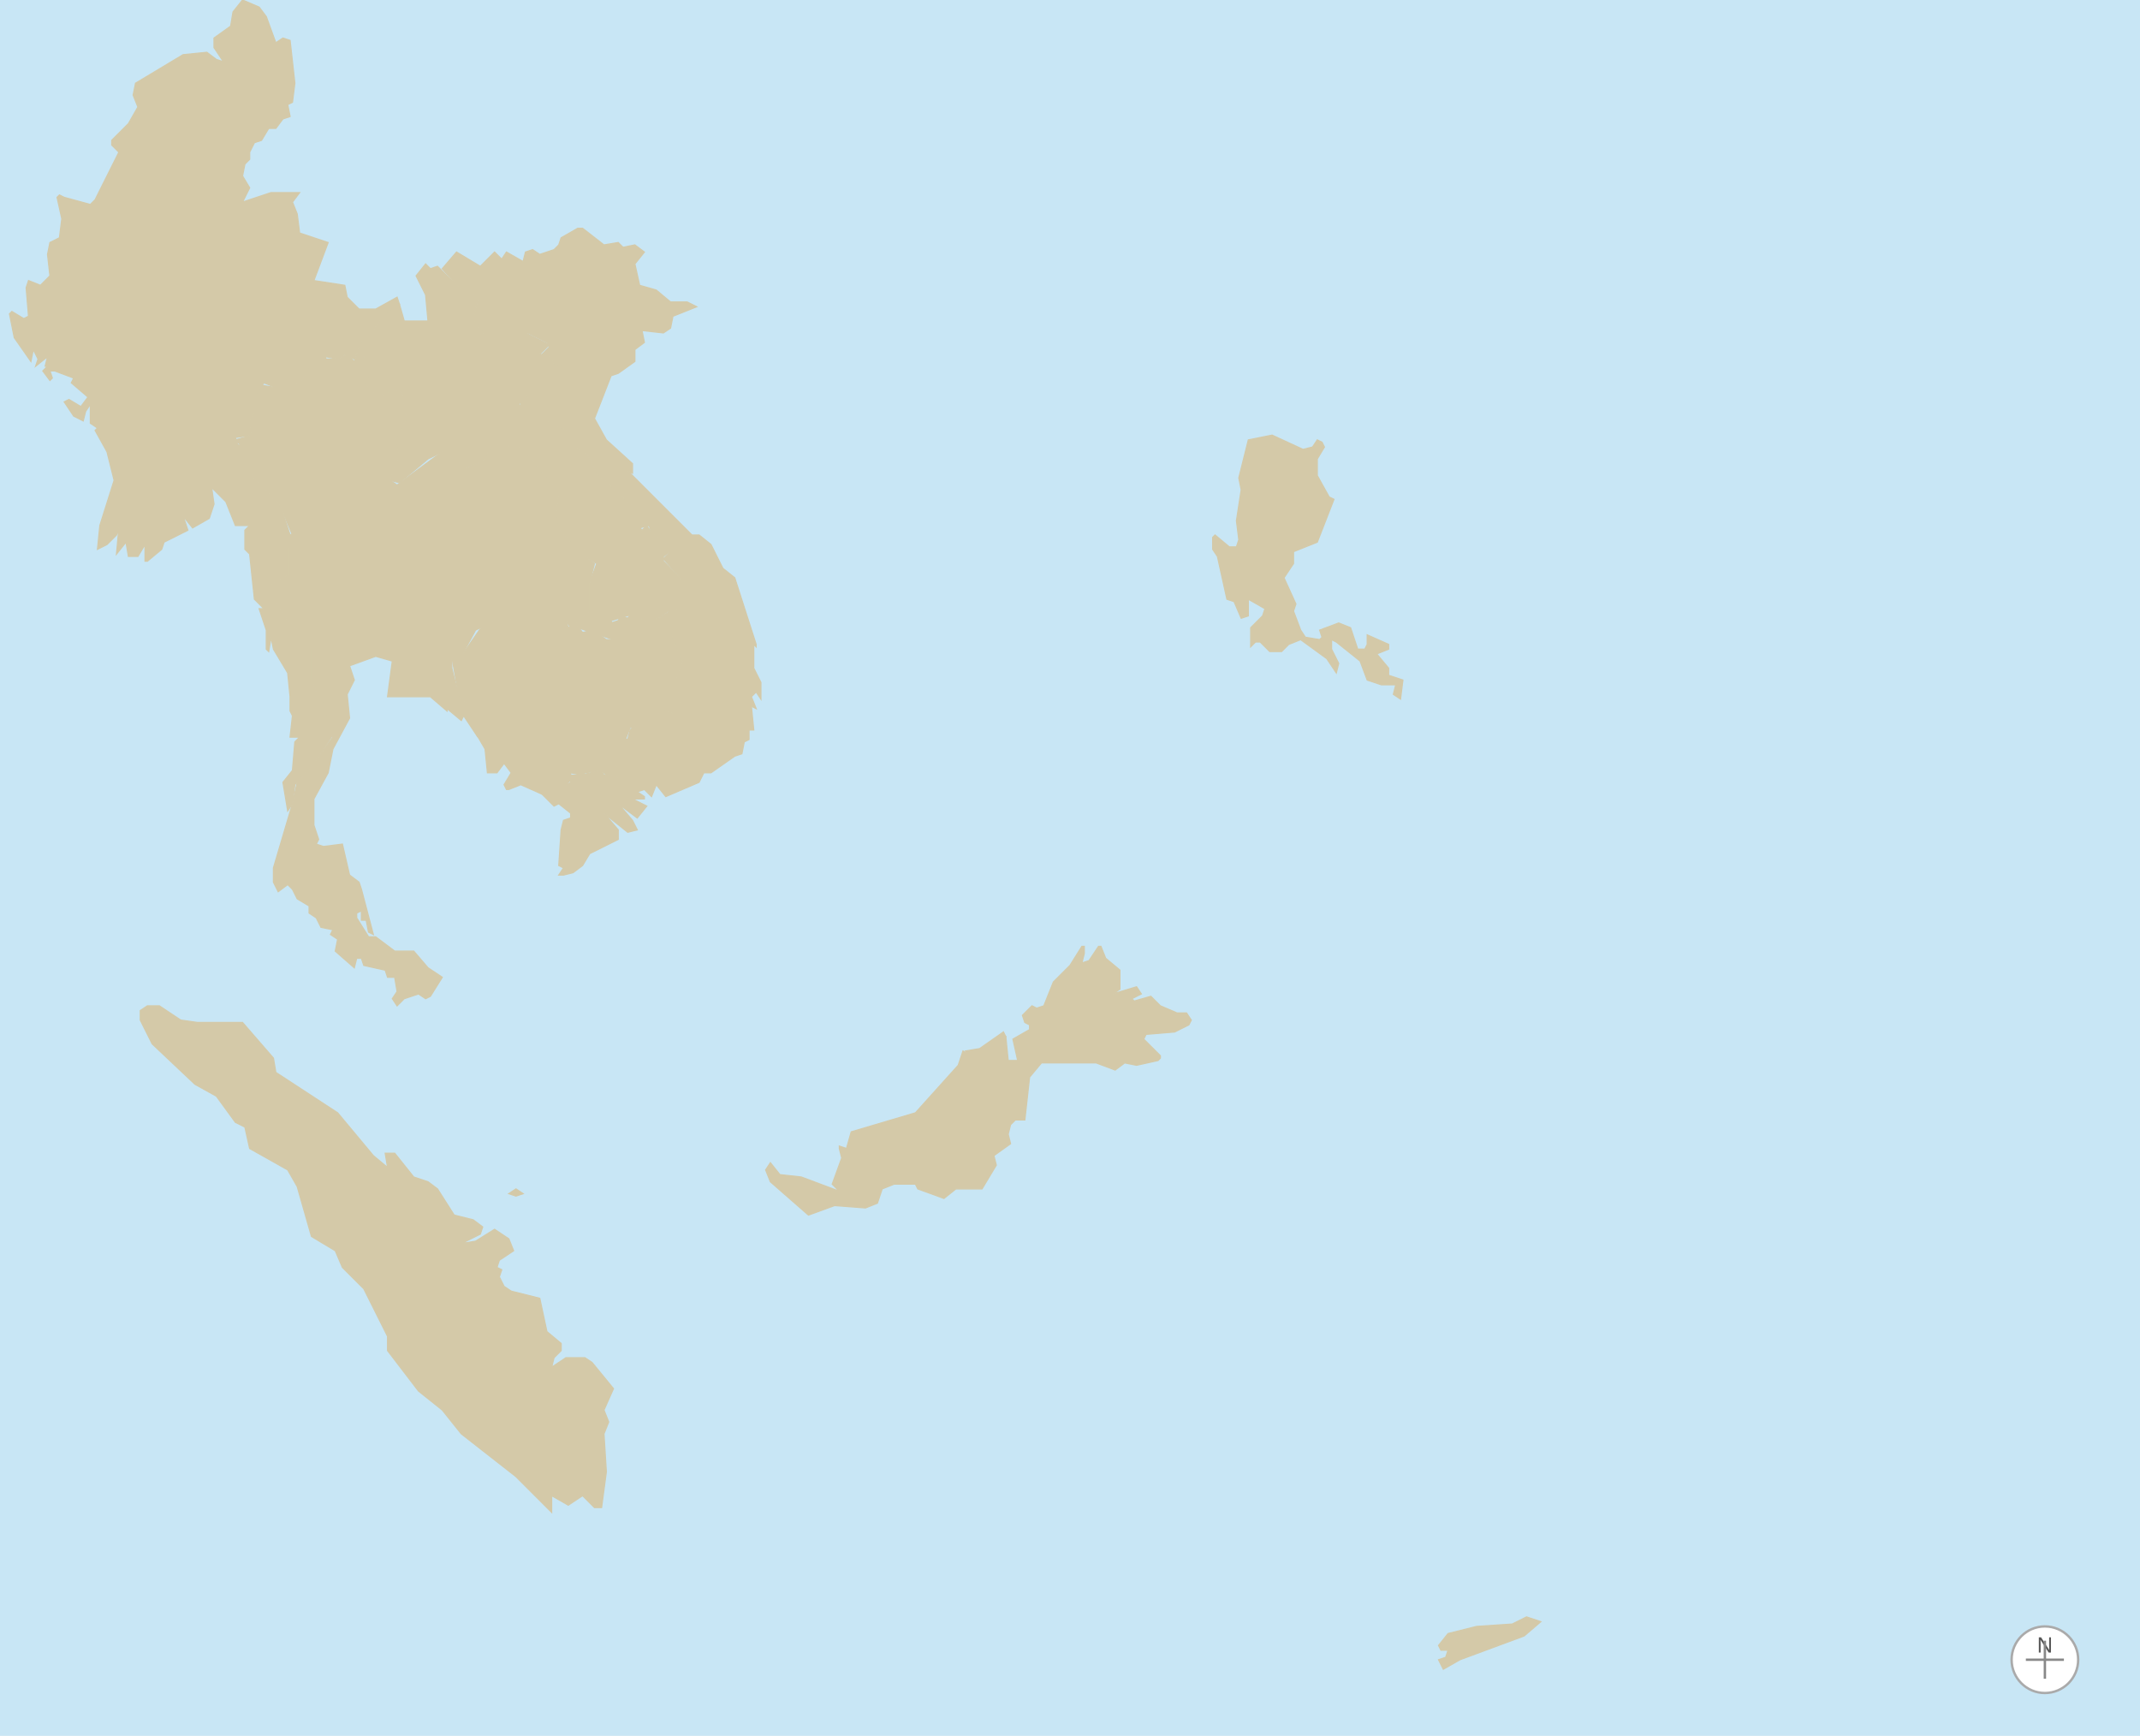
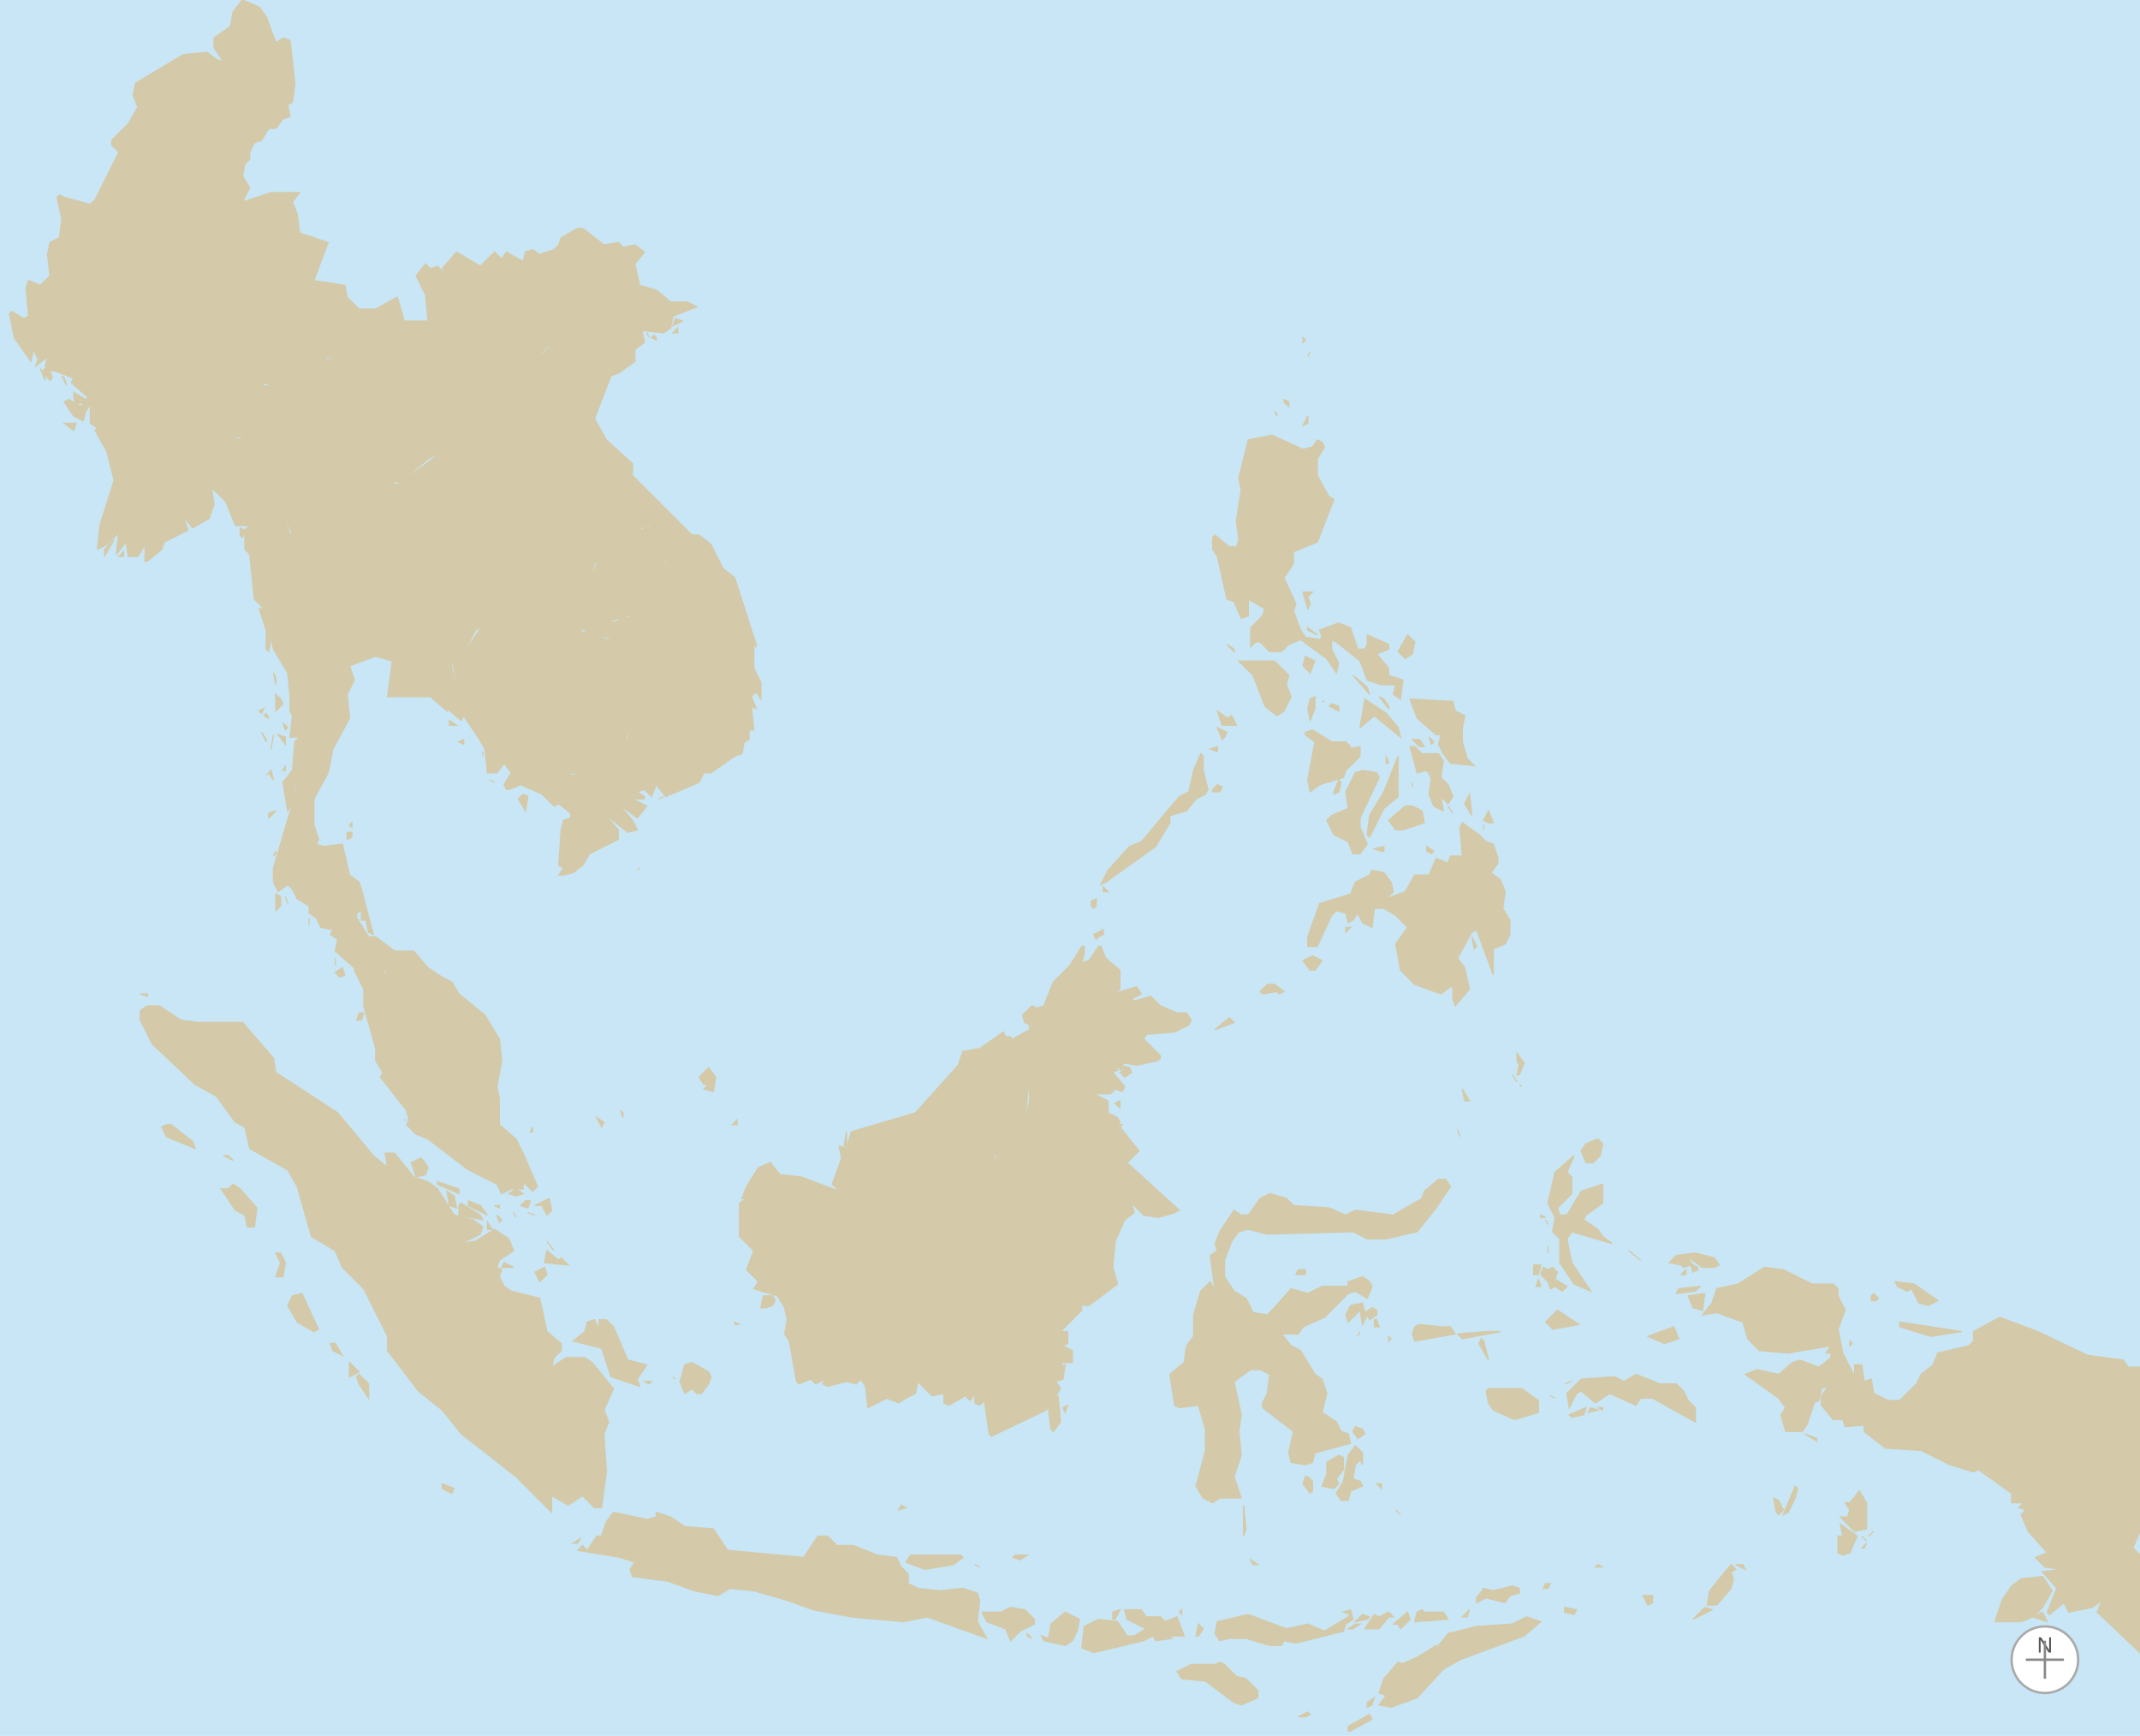
<svg xmlns="http://www.w3.org/2000/svg" viewBox="0 0 900 730">
  <rect width="900" height="730" fill="#c8e6f5" />
-   <path id="brunei" d="M 423,436 L 418,439 L 420,446 L 416,452 L 410,448 L 406,442 L 412,441 L 422,434 L 423,436 Z" fill="#d4c9a8" stroke="#d4c9a8" stroke-width="0.5" />
-   <path id="indonesia" d="M 83,430 L 102,430 L 115,445 L 116,451 L 142,468 L 157,486 L 163,491 L 162,485 L 166,485 L 174,495 L 180,497 L 184,500 L 191,511 L 199,513 L 203,516 L 202,519 L 194,523 L 200,522 L 208,517 L 214,521 L 216,526 L 210,530 L 209,533 L 211,534 L 210,537 L 212,541 L 215,543 L 227,546 L 230,560 L 236,565 L 236,568 L 233,571 L 232,575 L 238,571 L 246,571 L 249,573 L 258,584 L 254,593 L 256,598 L 254,603 L 255,619 L 253,634 L 250,634 L 245,629 L 239,633 L 232,629 L 232,636 L 217,621 L 194,603 L 186,593 L 176,585 L 163,568 L 163,562 L 153,542 L 144,533 L 141,526 L 131,520 L 125,499 L 121,492 L 105,483 L 103,474 L 99,472 L 91,461 L 82,456 L 64,439 L 59,429 L 59,425 L 62,423 L 67,423 L 76,429 L 83,430 Z" fill="#d4c9a8" stroke="#d4c9a8" stroke-width="0.5" />
-   <path id="cambodia" d="M 228,334 L 219,330 L 214,332 L 213,332 L 212,330 L 215,325 L 212,321 L 209,325 L 205,325 L 204,315 L 197,303 L 197,296 L 193,293 L 190,276 L 194,276 L 203,263 L 212,260 L 220,261 L 235,260 L 238,261 L 239,264 L 242,262 L 245,266 L 249,265 L 255,269 L 258,269 L 259,267 L 257,262 L 260,261 L 261,259 L 264,260 L 266,257 L 272,262 L 274,262 L 285,255 L 282,266 L 287,278 L 284,286 L 286,295 L 285,298 L 283,300 L 279,299 L 270,305 L 265,306 L 263,311 L 257,309 L 254,312 L 254,318 L 260,323 L 260,327 L 255,326 L 253,324 L 246,325 L 245,326 L 240,325 L 240,328 L 236,332 L 231,332 L 228,334 Z" fill="#d4c9a8" stroke="#d4c9a8" stroke-width="0.5" />
+   <path id="brunei" d="M 423,436 L 425,436 L 427,439 L 428,446 L 424,446 L 423,436 Z M 423,436 L 418,439 L 420,446 L 416,452 L 410,448 L 406,442 L 412,441 L 422,434 L 423,436 Z" fill="#d4c9a8" stroke="#d4c9a8" stroke-width="0.5" />
+   <path id="indonesia" d="M 568,728 L 567,728 L 567,726 L 576,721 L 577,723 L 568,728 Z M 549,722 L 546,722 L 550,720 L 551,721 L 549,722 Z M 577,717 L 575,718 L 575,716 L 578,714 L 577,717 Z M 515,700 L 520,705 L 524,706 L 529,711 L 529,714 L 522,717 L 519,716 L 507,707 L 497,706 L 495,703 L 501,700 L 511,700 L 513,699 L 515,700 Z M 607,702 L 596,714 L 585,718 L 580,717 L 583,713 L 580,712 L 582,706 L 588,699 L 593,701 L 596,697 L 604,692 L 606,694 L 609,694 L 608,697 L 605,698 L 607,702 Z M 434,689 L 432,688 L 432,687 L 434,689 Z M 569,685 L 567,685 L 570,683 L 572,683 L 569,685 Z M 504,688 L 503,688 L 504,683 L 506,685 L 504,688 Z M 575,681 L 570,682 L 573,679 L 576,680 L 575,681 Z M 453,686 L 451,690 L 448,692 L 439,690 L 438,688 L 441,689 L 442,683 L 448,678 L 454,681 L 453,686 Z M 593,681 L 589,685 L 588,683 L 586,683 L 592,678 L 593,681 Z M 586,680 L 584,680 L 580,685 L 574,685 L 578,679 L 580,680 L 584,678 L 586,680 Z M 861,682 L 855,680 L 859,678 L 861,682 Z M 469,681 L 468,681 L 468,678 L 471,677 L 469,681 Z M 497,679 L 496,678 L 497,677 L 497,679 Z M 598,677 L 599,678 L 607,678 L 609,681 L 595,682 L 596,678 L 598,677 Z M 658,676 L 663,677 L 662,679 L 658,678 L 658,676 Z M 565,686 L 545,691 L 540,690 L 539,692 L 534,692 L 524,689 L 517,689 L 513,690 L 511,687 L 512,682 L 525,679 L 541,685 L 550,683 L 557,686 L 567,680 L 568,679 L 565,678 L 568,677 L 569,681 L 566,683 L 565,686 Z M 714,680 L 712,681 L 717,676 L 720,677 L 714,680 Z M 482,680 L 488,680 L 490,682 L 495,680 L 498,688 L 493,688 L 491,688 L 493,689 L 486,690 L 485,688 L 481,690 L 460,695 L 455,693 L 456,684 L 462,681 L 470,682 L 474,688 L 477,688 L 482,685 L 474,681 L 473,677 L 480,677 L 482,680 Z M 431,677 L 435,681 L 435,683 L 429,686 L 425,690 L 423,685 L 415,682 L 413,678 L 421,678 L 425,676 L 431,677 Z M 695,674 L 693,675 L 691,671 L 695,671 L 695,674 Z M 639,668 L 639,670 L 635,671 L 633,674 L 625,672 L 621,674 L 621,672 L 624,668 L 628,669 L 636,667 L 639,668 Z M 651,668 L 649,668 L 650,666 L 652,666 L 651,668 Z M 855,680 L 850,682 L 839,682 L 842,673 L 846,667 L 850,664 L 859,663 L 863,669 L 859,676 L 855,680 Z M 722,675 L 718,675 L 719,669 L 728,658 L 730,660 L 728,661 L 729,664 L 728,668 L 722,675 Z M 734,660 L 730,658 L 733,658 L 734,660 Z M 412,659 L 410,658 L 412,659 Z M 674,659 L 671,659 L 672,658 L 674,659 Z M 529,658 L 527,658 L 526,656 L 529,658 Z M 401,658 L 389,660 L 381,657 L 383,654 L 387,654 L 404,654 L 405,655 L 401,658 Z M 429,656 L 426,655 L 427,654 L 432,654 L 429,656 Z M 784,651 L 783,651 L 785,649 L 784,651 Z M 243,649 L 241,649 L 244,647 L 243,649 Z M 785,648 L 783,646 L 785,648 Z M 786,646 L 788,644 L 786,646 Z M 781,646 L 778,653 L 775,654 L 773,653 L 773,646 L 775,646 L 774,641 L 781,646 Z M 282,638 L 288,642 L 300,643 L 306,652 L 338,655 L 344,646 L 348,646 L 352,650 L 359,650 L 369,654 L 377,655 L 379,659 L 382,662 L 382,666 L 386,668 L 395,669 L 405,668 L 411,670 L 412,673 L 411,682 L 415,689 L 390,680 L 380,682 L 358,680 L 342,677 L 331,673 L 317,669 L 307,668 L 302,671 L 292,669 L 281,665 L 266,663 L 265,660 L 267,657 L 261,655 L 243,652 L 245,650 L 247,652 L 251,646 L 253,646 L 255,640 L 258,636 L 272,639 L 276,638 L 276,636 L 282,638 Z M 589,637 L 587,635 L 589,637 Z M 524,643 L 523,646 L 523,633 L 524,643 Z M 381,634 L 378,635 L 379,633 L 381,634 Z M 750,635 L 748,637 L 747,636 L 746,630 L 748,631 L 750,635 Z M 785,632 L 785,643 L 780,644 L 774,638 L 777,638 L 778,635 L 776,632 L 778,632 L 782,627 L 785,632 Z M 752,636 L 750,637 L 755,625 L 756,626 L 755,630 L 752,636 Z M 190,628 L 186,626 L 186,624 L 191,626 L 190,628 Z M 581,624 L 581,626 L 579,624 L 581,624 Z M 552,627 L 551,628 L 548,624 L 549,621 L 550,621 L 552,623 L 552,627 Z M 563,624 L 561,626 L 556,625 L 558,620 L 558,615 L 563,612 L 565,613 L 565,618 L 562,622 L 563,624 Z M 573,611 L 573,616 L 572,614 L 570,616 L 569,622 L 572,623 L 573,625 L 568,627 L 567,631 L 564,631 L 562,628 L 565,623 L 567,612 L 570,608 L 573,611 Z M 764,605 L 764,606 L 759,603 L 764,605 Z M 574,603 L 571,605 L 569,602 L 570,600 L 573,601 L 574,603 Z M 672,593 L 668,594 L 669,592 L 672,593 Z M 666,595 L 661,596 L 660,595 L 667,592 L 666,595 Z M 674,592 L 674,593 L 672,592 L 674,592 Z M 449,591 L 448,594 L 447,592 L 449,591 Z M 654,588 L 652,587 L 654,588 Z M 446,598 L 443,602 L 442,601 L 441,593 L 443,588 L 445,587 L 446,598 Z M 640,584 L 647,589 L 647,594 L 637,597 L 628,593 L 626,590 L 625,585 L 626,584 L 640,584 Z M 661,581 L 658,582 L 661,581 Z M 273,582 L 271,581 L 274,581 L 273,582 Z M 284,580 L 283,579 L 284,580 Z M 693,580 L 698,582 L 705,582 L 708,585 L 710,589 L 713,592 L 713,598 L 695,588 L 690,588 L 688,591 L 677,586 L 671,590 L 665,585 L 663,586 L 660,592 L 659,586 L 665,580 L 679,579 L 683,581 L 688,578 L 693,580 Z M 155,586 L 155,588 L 151,582 L 150,579 L 151,578 L 155,582 L 155,586 Z M 298,582 L 295,586 L 293,586 L 291,584 L 288,586 L 286,581 L 288,574 L 291,573 L 298,577 L 299,579 L 298,582 Z M 151,577 L 147,579 L 147,573 L 151,577 Z M 778,566 L 778,564 L 779,565 L 778,566 Z M 144,570 L 140,568 L 139,565 L 141,565 L 144,570 Z M 626,572 L 622,565 L 623,563 L 624,564 L 626,572 Z M 585,563 L 584,564 L 584,562 L 585,563 Z M 625,560 L 631,560 L 615,563 L 613,561 L 625,560 Z M 572,560 L 571,562 L 572,560 Z M 704,558 L 706,563 L 700,565 L 693,562 L 704,558 Z M 606,558 L 610,558 L 612,561 L 595,564 L 594,561 L 595,558 L 597,557 L 606,558 Z M 799,556 L 825,560 L 812,562 L 799,558 L 799,556 Z M 311,557 L 309,557 L 309,556 L 311,557 Z M 258,558 L 264,572 L 272,574 L 268,580 L 269,583 L 257,579 L 253,567 L 241,564 L 246,560 L 247,556 L 250,555 L 252,559 L 252,555 L 255,555 L 258,558 Z M 580,558 L 578,558 L 578,555 L 579,555 L 580,558 Z M 664,557 L 653,559 L 650,556 L 655,551 L 664,557 Z M 573,548 L 574,552 L 577,550 L 579,551 L 579,553 L 576,555 L 575,553 L 573,557 L 572,551 L 567,556 L 566,553 L 568,549 L 573,548 Z M 325,549 L 322,550 L 320,550 L 321,545 L 325,545 L 326,547 L 325,549 Z M 789,547 L 787,547 L 787,545 L 788,544 L 790,546 L 789,547 Z M 132,560 L 125,556 L 121,549 L 123,545 L 127,544 L 133,557 L 134,559 L 132,560 Z M 716,551 L 712,550 L 710,545 L 717,544 L 716,551 Z M 715,541 L 713,543 L 705,544 L 706,542 L 715,541 Z M 797,539 L 805,540 L 815,547 L 811,549 L 807,548 L 804,542 L 802,543 L 798,541 L 797,539 Z M 648,541 L 646,541 L 647,538 L 648,541 Z M 709,536 L 707,536 L 709,534 L 709,536 Z M 549,534 L 549,536 L 545,536 L 546,534 L 549,534 Z M 900,575 L 900,644 L 897,651 L 900,654 L 900,695 L 882,678 L 884,673 L 880,676 L 870,678 L 868,674 L 862,679 L 861,678 L 865,668 L 859,661 L 867,660 L 860,659 L 856,655 L 861,653 L 853,644 L 850,637 L 852,635 L 849,634 L 851,632 L 846,632 L 846,628 L 832,618 L 830,619 L 820,616 L 808,610 L 793,609 L 784,602 L 784,600 L 788,599 L 776,600 L 775,597 L 771,597 L 766,591 L 766,587 L 769,583 L 766,584 L 765,589 L 763,590 L 760,599 L 758,602 L 751,602 L 749,595 L 751,592 L 748,588 L 734,578 L 739,576 L 748,578 L 754,573 L 757,572 L 765,575 L 770,571 L 770,569 L 768,569 L 770,566 L 752,569 L 740,568 L 735,563 L 733,556 L 722,552 L 716,553 L 720,548 L 722,542 L 731,540 L 742,533 L 750,534 L 762,540 L 771,540 L 773,542 L 773,545 L 776,551 L 773,559 L 775,569 L 780,579 L 780,574 L 783,574 L 784,581 L 787,580 L 788,586 L 794,589 L 799,589 L 806,582 L 808,578 L 813,574 L 815,569 L 828,566 L 830,564 L 830,560 L 841,554 L 857,560 L 878,570 L 893,572 L 895,575 L 900,575 Z M 229,533 L 230,536 L 227,539 L 225,535 L 229,533 Z M 653,533 L 655,535 L 654,538 L 659,541 L 657,543 L 654,541 L 652,542 L 651,539 L 648,536 L 649,533 L 651,534 L 653,533 Z M 647,536 L 645,536 L 645,532 L 648,532 L 647,536 Z M 216,533 L 211,533 L 212,531 L 216,533 Z M 713,527 L 721,529 L 723,532 L 721,533 L 716,533 L 709,528 L 712,532 L 714,533 L 714,534 L 712,535 L 711,532 L 708,533 L 707,532 L 702,531 L 705,528 L 713,527 Z M 119,537 L 116,537 L 118,531 L 116,527 L 118,527 L 120,531 L 119,537 Z M 235,530 L 236,529 L 239,532 L 229,531 L 230,526 L 235,530 Z M 690,530 L 685,526 L 690,530 Z M 651,527 L 651,524 L 651,527 Z M 233,526 L 230,522 L 233,526 Z M 207,517 L 205,517 L 205,514 L 207,517 Z M 651,515 L 650,513 L 651,515 Z M 650,512 L 648,512 L 648,511 L 650,512 Z M 210,514 L 209,511 L 211,513 L 210,514 Z M 217,512 L 216,510 L 217,512 Z M 225,511 L 222,510 L 225,511 Z M 203,513 L 193,511 L 193,507 L 194,506 L 202,511 L 203,513 Z M 210,507 L 210,508 L 208,507 L 210,507 Z M 205,511 L 197,507 L 197,505 L 202,507 L 205,511 Z M 221,505 L 223,505 L 222,508 L 219,507 L 221,505 Z M 231,504 L 232,509 L 230,511 L 228,507 L 225,507 L 231,504 Z M 192,508 L 189,507 L 188,501 L 191,503 L 192,508 Z M 101,500 L 108,508 L 107,516 L 104,516 L 103,511 L 99,509 L 93,500 L 96,500 L 98,498 L 101,500 Z M 193,500 L 193,502 L 184,498 L 184,497 L 193,500 Z M 604,508 L 596,518 L 583,521 L 575,521 L 569,518 L 533,519 L 525,517 L 521,518 L 518,522 L 515,530 L 515,537 L 519,543 L 524,546 L 527,552 L 533,553 L 535,551 L 543,542 L 550,544 L 556,541 L 567,541 L 567,539 L 573,537 L 576,539 L 577,541 L 575,546 L 570,543 L 567,544 L 557,554 L 548,558 L 546,561 L 539,561 L 543,566 L 547,568 L 553,578 L 556,580 L 558,586 L 556,594 L 562,598 L 564,602 L 567,603 L 568,607 L 553,611 L 552,615 L 549,616 L 543,615 L 542,611 L 544,602 L 531,592 L 531,590 L 533,586 L 534,578 L 530,576 L 526,576 L 519,581 L 522,595 L 521,602 L 522,612 L 519,621 L 522,630 L 513,630 L 510,632 L 506,630 L 503,625 L 507,610 L 507,601 L 504,591 L 496,592 L 494,591 L 492,578 L 498,573 L 499,566 L 502,562 L 502,553 L 505,543 L 509,539 L 511,543 L 509,528 L 512,526 L 511,523 L 513,518 L 519,509 L 522,511 L 525,511 L 530,504 L 534,502 L 541,504 L 544,507 L 559,508 L 566,511 L 570,509 L 586,511 L 598,504 L 599,501 L 605,496 L 608,496 L 610,499 L 604,508 Z M 178,488 L 180,491 L 179,494 L 175,495 L 173,489 L 177,487 L 178,488 Z M 656,511 L 659,511 L 665,501 L 674,498 L 674,506 L 667,511 L 666,513 L 672,517 L 674,520 L 678,523 L 661,518 L 659,521 L 661,531 L 669,543 L 662,540 L 656,531 L 656,521 L 653,518 L 654,512 L 651,506 L 654,493 L 662,486 L 659,493 L 661,495 L 661,502 L 655,508 L 656,511 Z M 98,488 L 94,486 L 96,486 L 98,488 Z M 670,489 L 667,489 L 665,484 L 667,481 L 672,479 L 674,481 L 673,486 L 670,489 Z M 614,478 L 613,475 L 614,478 Z M 82,483 L 70,478 L 68,474 L 70,473 L 72,473 L 81,480 L 82,483 Z M 310,473 L 308,473 L 310,471 L 310,473 Z M 253,474 L 251,470 L 254,472 L 253,474 Z M 262,468 L 262,470 L 261,467 L 262,468 Z M 471,466 L 469,464 L 471,463 L 471,466 Z M 618,463 L 616,463 L 615,458 L 618,463 Z M 640,457 L 639,456 L 640,457 Z M 638,455 L 636,452 L 638,455 Z M 475,449 L 476,451 L 473,453 L 471,451 L 475,449 Z M 300,459 L 296,458 L 298,456 L 296,456 L 294,453 L 298,449 L 301,453 L 300,459 Z M 470,450 L 468,451 L 473,457 L 472,459 L 469,458 L 467,460 L 460,460 L 466,463 L 466,468 L 470,470 L 471,472 L 470,473 L 472,473 L 471,474 L 479,484 L 474,489 L 496,509 L 494,510 L 487,512 L 481,511 L 476,506 L 477,510 L 473,513 L 469,522 L 468,533 L 470,540 L 458,549 L 455,549 L 454,546 L 455,551 L 446,560 L 449,560 L 449,565 L 447,566 L 451,568 L 451,571 L 451,573 L 447,573 L 446,575 L 448,574 L 447,580 L 444,581 L 446,584 L 440,593 L 417,604 L 416,603 L 414,589 L 412,591 L 410,590 L 410,586 L 408,589 L 406,587 L 399,591 L 397,590 L 397,586 L 392,587 L 386,581 L 385,586 L 381,588 L 378,590 L 373,588 L 365,592 L 364,583 L 362,580 L 360,582 L 356,581 L 348,583 L 346,582 L 347,580 L 343,582 L 341,580 L 336,582 L 335,581 L 332,564 L 330,561 L 331,555 L 330,550 L 327,545 L 317,542 L 319,539 L 314,534 L 317,526 L 311,520 L 311,506 L 314,504 L 312,504 L 314,499 L 319,491 L 324,489 L 322,492 L 324,497 L 339,510 L 351,507 L 363,508 L 369,506 L 371,500 L 376,498 L 385,498 L 386,500 L 397,504 L 402,500 L 413,500 L 419,490 L 419,485 L 425,481 L 424,477 L 425,473 L 427,471 L 431,471 L 433,463 L 433,454 L 435,449 L 439,446 L 441,447 L 450,446 L 461,447 L 470,450 Z M 639,452 L 638,452 L 639,448 L 638,446 L 638,443 L 641,447 L 639,452 Z M 83,430 L 102,430 L 115,445 L 116,451 L 142,468 L 157,486 L 163,491 L 162,485 L 166,485 L 174,495 L 180,497 L 184,500 L 191,511 L 199,513 L 203,516 L 202,519 L 194,523 L 200,522 L 208,517 L 214,521 L 216,526 L 210,530 L 209,533 L 211,534 L 210,537 L 212,541 L 215,543 L 227,546 L 230,560 L 236,565 L 236,568 L 233,571 L 232,575 L 238,571 L 246,571 L 249,573 L 258,584 L 254,593 L 256,598 L 254,603 L 255,619 L 253,634 L 250,634 L 245,629 L 239,633 L 232,629 L 232,636 L 217,621 L 194,603 L 186,593 L 176,585 L 163,568 L 163,562 L 153,542 L 144,533 L 141,526 L 131,520 L 125,499 L 121,492 L 105,483 L 103,474 L 99,472 L 91,461 L 82,456 L 64,439 L 59,429 L 59,425 L 62,423 L 67,423 L 76,429 L 83,430 Z M 62,419 L 59,418 L 62,418 L 62,419 Z" fill="#d4c9a8" stroke="#d4c9a8" stroke-width="0.5" />
+   <path id="cambodia" d="M 208,329 L 206,328 L 208,329 Z M 203,318 L 203,316 L 203,318 Z M 228,334 L 219,330 L 214,332 L 213,332 L 212,330 L 215,325 L 212,321 L 209,325 L 205,325 L 204,315 L 197,303 L 197,296 L 193,293 L 190,276 L 194,276 L 203,263 L 212,260 L 220,261 L 235,260 L 238,261 L 239,264 L 242,262 L 245,266 L 249,265 L 255,269 L 258,269 L 259,267 L 257,262 L 260,261 L 261,259 L 264,260 L 266,257 L 272,262 L 274,262 L 285,255 L 282,266 L 287,278 L 284,286 L 286,295 L 285,298 L 283,300 L 279,299 L 270,305 L 265,306 L 263,311 L 257,309 L 254,312 L 254,318 L 260,323 L 260,327 L 255,326 L 253,324 L 246,325 L 245,326 L 240,325 L 240,328 L 236,332 L 231,332 L 228,334 Z" fill="#d4c9a8" stroke="#d4c9a8" stroke-width="0.5" />
  <path id="laos" d="M 168,128 L 170,135 L 180,135 L 179,124 L 175,116 L 179,111 L 181,113 L 184,112 L 194,122 L 196,126 L 198,124 L 201,125 L 199,134 L 204,141 L 214,144 L 221,140 L 231,145 L 227,149 L 232,150 L 233,153 L 237,154 L 237,157 L 231,164 L 221,164 L 222,167 L 218,170 L 234,179 L 241,182 L 241,187 L 247,191 L 251,199 L 266,213 L 267,219 L 270,223 L 272,221 L 274,224 L 283,231 L 279,234 L 279,236 L 288,245 L 285,249 L 285,255 L 283,258 L 281,257 L 274,262 L 272,262 L 267,258 L 257,261 L 259,267 L 258,269 L 243,264 L 242,262 L 248,257 L 248,245 L 251,237 L 246,234 L 246,231 L 240,228 L 235,222 L 234,215 L 235,207 L 219,188 L 207,187 L 203,194 L 195,197 L 194,195 L 186,190 L 180,193 L 168,203 L 164,202 L 168,191 L 166,185 L 171,176 L 169,165 L 165,164 L 161,166 L 156,165 L 154,162 L 156,154 L 153,150 L 149,152 L 152,144 L 158,141 L 157,139 L 160,134 L 168,128 Z" fill="#d4c9a8" stroke="#d4c9a8" stroke-width="0.5" />
-   <path id="myanmar" d="M 6,142 L 4,132 L 5,131 L 10,134 L 12,133 L 11,121 L 12,118 L 17,120 L 21,116 L 20,107 L 21,102 L 25,100 L 26,92 L 24,83 L 25,82 L 27,83 L 38,86 L 40,84 L 50,64 L 47,61 L 47,59 L 54,52 L 58,45 L 56,40 L 57,35 L 77,23 L 87,22 L 91,25 L 94,26 L 90,20 L 90,16 L 97,11 L 98,5 L 102,0 L 109,3 L 112,7 L 116,18 L 119,16 L 122,17 L 124,35 L 123,43 L 121,44 L 122,49 L 119,50 L 116,54 L 113,54 L 110,59 L 107,60 L 105,64 L 105,67 L 103,69 L 102,74 L 105,79 L 102,85 L 114,81 L 126,81 L 123,85 L 125,90 L 126,98 L 138,102 L 132,118 L 145,120 L 146,125 L 151,130 L 158,130 L 167,125 L 168,128 L 160,134 L 157,139 L 158,141 L 157,142 L 152,144 L 149,151 L 145,149 L 142,151 L 137,150 L 137,155 L 130,155 L 126,161 L 116,163 L 111,161 L 107,167 L 107,173 L 105,177 L 106,183 L 99,184 L 100,187 L 103,188 L 106,200 L 118,213 L 122,225 L 126,223 L 127,225 L 125,228 L 121,230 L 121,242 L 114,246 L 114,250 L 121,261 L 127,267 L 131,273 L 131,286 L 133,291 L 136,295 L 140,309 L 132,321 L 124,330 L 123,338 L 121,341 L 119,329 L 123,324 L 124,312 L 126,310 L 122,310 L 123,301 L 122,299 L 122,293 L 121,283 L 115,273 L 114,268 L 113,274 L 112,273 L 112,265 L 109,256 L 111,256 L 107,252 L 105,233 L 103,231 L 103,223 L 105,221 L 99,221 L 95,211 L 89,205 L 90,212 L 88,218 L 81,222 L 77,217 L 79,223 L 69,228 L 68,231 L 62,236 L 61,236 L 61,229 L 58,234 L 54,234 L 53,228 L 49,233 L 50,222 L 49,225 L 45,229 L 41,231 L 42,221 L 48,202 L 45,190 L 40,181 L 41,180 L 38,178 L 38,170 L 36,173 L 35,177 L 31,175 L 27,169 L 29,168 L 34,171 L 37,167 L 30,161 L 31,159 L 23,156 L 21,156 L 22,159 L 21,160 L 18,156 L 20,154 L 19,154 L 20,150 L 15,154 L 16,151 L 14,147 L 13,152 L 6,142 Z" fill="#d4c9a8" stroke="#d4c9a8" stroke-width="0.5" />
-   <path id="malaysia" d="M 423,436 L 424,446 L 428,446 L 426,437 L 433,433 L 433,431 L 431,430 L 430,427 L 434,423 L 436,424 L 439,423 L 443,413 L 450,406 L 455,398 L 456,398 L 456,401 L 455,405 L 458,404 L 462,398 L 463,398 L 465,403 L 471,408 L 471,416 L 468,418 L 478,415 L 480,418 L 476,420 L 477,421 L 484,419 L 488,423 L 495,426 L 499,426 L 501,429 L 500,431 L 494,434 L 482,435 L 481,437 L 488,444 L 488,445 L 487,446 L 478,448 L 473,447 L 469,450 L 461,447 L 438,447 L 433,453 L 431,471 L 427,471 L 425,473 L 424,477 L 425,481 L 418,486 L 419,490 L 413,500 L 402,500 L 397,504 L 386,500 L 385,498 L 376,498 L 371,500 L 369,506 L 364,508 L 351,507 L 340,511 L 324,497 L 322,492 L 324,489 L 328,494 L 337,495 L 353,501 L 350,498 L 354,487 L 353,483 L 353,482 L 356,483 L 358,476 L 385,468 L 403,448 L 405,442 L 408,444 L 410,448 L 416,452 L 419,446 L 418,439 L 423,436 Z" fill="#d4c9a8" stroke="#d4c9a8" stroke-width="0.5" />
-   <path id="philippines" d="M 535,183 L 548,189 L 552,188 L 554,185 L 556,186 L 557,188 L 554,193 L 554,200 L 559,209 L 561,210 L 554,228 L 544,232 L 544,237 L 540,243 L 545,254 L 544,257 L 547,265 L 549,268 L 555,269 L 556,268 L 555,265 L 563,262 L 568,264 L 571,273 L 574,273 L 575,271 L 575,267 L 584,271 L 584,273 L 579,275 L 584,281 L 584,284 L 590,286 L 589,294 L 586,292 L 587,288 L 581,288 L 575,286 L 572,278 L 562,270 L 560,269 L 560,273 L 563,279 L 562,283 L 558,277 L 547,269 L 542,271 L 539,274 L 534,274 L 530,270 L 528,270 L 526,272 L 526,264 L 531,259 L 532,256 L 525,252 L 525,259 L 522,260 L 519,253 L 516,252 L 512,234 L 510,231 L 510,226 L 511,225 L 517,230 L 520,230 L 521,227 L 520,219 L 522,206 L 521,201 L 525,185 L 535,183 Z" fill="#d4c9a8" stroke="#d4c9a8" stroke-width="0.5" />
+   <path id="myanmar" d="M 6,142 L 4,132 L 5,131 L 10,134 L 12,133 L 11,121 L 12,118 L 17,120 L 21,116 L 20,107 L 21,102 L 25,100 L 26,92 L 24,83 L 25,82 L 27,83 L 38,86 L 40,84 L 50,64 L 47,61 L 47,59 L 54,52 L 58,45 L 56,40 L 57,35 L 77,23 L 87,22 L 91,25 L 94,26 L 90,20 L 90,16 L 97,11 L 98,5 L 102,0 L 109,3 L 112,7 L 116,18 L 119,16 L 122,17 L 124,35 L 123,43 L 121,44 L 122,49 L 119,50 L 116,54 L 113,54 L 110,59 L 107,60 L 105,64 L 105,67 L 103,69 L 102,74 L 105,79 L 102,85 L 114,81 L 126,81 L 123,85 L 125,90 L 126,98 L 138,102 L 132,118 L 145,120 L 146,125 L 151,130 L 158,130 L 167,125 L 168,128 L 160,134 L 157,139 L 158,141 L 157,142 L 152,144 L 149,151 L 145,149 L 142,151 L 137,150 L 137,155 L 130,155 L 126,161 L 116,163 L 111,161 L 107,167 L 107,173 L 105,177 L 106,183 L 99,184 L 100,187 L 103,188 L 106,200 L 118,213 L 122,225 L 126,223 L 127,225 L 125,228 L 121,230 L 121,242 L 114,246 L 114,250 L 121,261 L 127,267 L 131,273 L 131,286 L 133,291 L 136,295 L 140,309 L 132,321 L 124,330 L 123,338 L 121,341 L 119,329 L 123,324 L 124,312 L 126,310 L 122,310 L 123,301 L 122,299 L 122,293 L 121,283 L 115,273 L 114,268 L 113,274 L 112,273 L 112,265 L 109,256 L 111,256 L 107,252 L 105,233 L 103,231 L 103,223 L 105,221 L 99,221 L 95,211 L 89,205 L 90,212 L 88,218 L 81,222 L 77,217 L 79,223 L 69,228 L 68,231 L 62,236 L 61,236 L 61,229 L 58,234 L 54,234 L 53,228 L 49,233 L 50,222 L 49,225 L 45,229 L 41,231 L 42,221 L 48,202 L 45,190 L 40,181 L 41,180 L 38,178 L 38,170 L 36,173 L 35,177 L 31,175 L 27,169 L 29,168 L 34,171 L 37,167 L 30,161 L 31,159 L 23,156 L 21,156 L 22,159 L 21,160 L 18,156 L 20,154 L 19,154 L 20,150 L 15,154 L 16,151 L 14,147 L 13,152 L 6,142 Z M 114,343 L 113,344 L 113,342 L 116,341 L 114,343 Z M 114,324 L 115,328 L 113,325 L 112,326 L 114,324 Z M 120,324 L 119,324 L 120,322 L 120,324 Z M 114,315 L 115,309 L 114,315 Z M 120,310 L 120,313 L 117,309 L 120,310 Z M 112,311 L 112,312 L 110,308 L 112,311 Z M 120,307 L 119,304 L 121,306 L 120,307 Z M 113,302 L 111,301 L 112,300 L 113,302 Z M 111,298 L 110,300 L 109,299 L 111,298 Z M 118,294 L 119,296 L 116,299 L 116,292 L 118,294 Z M 116,285 L 116,288 L 115,283 L 116,285 Z M 52,234 L 50,234 L 52,232 L 52,234 Z M 45,232 L 44,234 L 44,231 L 48,227 L 45,232 Z M 102,226 L 101,225 L 101,222 L 103,223 L 102,226 Z M 31,181 L 27,178 L 32,178 L 31,181 Z M 31,165 L 36,168 L 36,169 L 32,170 L 31,167 L 31,165 Z M 27,159 L 28,162 L 26,158 L 27,159 Z M 19,158 L 19,160 L 17,155 L 19,158 Z" fill="#d4c9a8" stroke="#d4c9a8" stroke-width="0.5" />
+   <path id="malaysia" d="M 423,436 L 424,446 L 428,446 L 426,437 L 433,433 L 433,431 L 431,430 L 430,427 L 434,423 L 436,424 L 439,423 L 443,413 L 450,406 L 455,398 L 456,398 L 456,401 L 455,405 L 458,404 L 462,398 L 463,398 L 465,403 L 471,408 L 471,416 L 468,418 L 478,415 L 480,418 L 476,420 L 477,421 L 484,419 L 488,423 L 495,426 L 499,426 L 501,429 L 500,431 L 494,434 L 482,435 L 481,437 L 488,444 L 488,445 L 487,446 L 478,448 L 473,447 L 469,450 L 461,447 L 438,447 L 433,453 L 431,471 L 427,471 L 425,473 L 424,477 L 425,481 L 418,486 L 419,490 L 413,500 L 402,500 L 397,504 L 386,500 L 385,498 L 376,498 L 371,500 L 369,506 L 364,508 L 351,507 L 340,511 L 324,497 L 322,492 L 324,489 L 328,494 L 337,495 L 353,501 L 350,498 L 354,487 L 353,483 L 353,482 L 356,483 L 358,476 L 385,468 L 403,448 L 405,442 L 408,444 L 410,448 L 416,452 L 419,446 L 418,439 L 423,436 Z M 475,449 L 471,450 L 471,448 L 475,449 Z M 356,482 L 355,482 L 356,476 L 356,482 Z M 224,476 L 223,476 L 224,474 L 224,476 Z M 171,471 L 170,471 L 171,471 Z M 152,429 L 150,429 L 151,426 L 153,426 L 152,429 Z M 144,407 L 145,410 L 143,411 L 141,409 L 144,407 Z M 186,411 L 190,413 L 193,418 L 204,427 L 210,437 L 211,446 L 209,457 L 210,462 L 210,473 L 217,479 L 220,485 L 226,499 L 224,501 L 220,497 L 220,500 L 215,500 L 211,502 L 209,498 L 197,492 L 180,479 L 175,477 L 171,473 L 172,471 L 171,467 L 160,453 L 161,451 L 158,446 L 158,441 L 153,423 L 153,416 L 149,408 L 150,404 L 151,403 L 153,406 L 160,407 L 163,411 L 166,411 L 167,417 L 165,420 L 168,422 L 170,420 L 176,418 L 179,420 L 181,419 L 186,411 Z M 462,394 L 461,395 L 460,393 L 464,391 L 464,393 L 462,394 Z" fill="#d4c9a8" stroke="#d4c9a8" stroke-width="0.5" />
+   <path id="philippines" d="M 519,430 L 511,433 L 517,428 L 519,430 Z M 536,414 L 540,417 L 538,418 L 537,417 L 531,418 L 530,417 L 533,414 L 536,414 Z M 553,408 L 551,408 L 548,404 L 552,402 L 556,404 L 553,408 Z M 621,398 L 620,399 L 619,394 L 621,398 Z M 568,390 L 566,392 L 566,390 L 568,390 Z M 461,381 L 460,382 L 459,381 L 459,379 L 461,378 L 461,381 Z M 466,375 L 464,375 L 464,373 L 466,375 Z M 603,358 L 602,359 L 600,358 L 600,356 L 603,358 Z M 582,356 L 582,358 L 581,358 L 578,357 L 582,356 Z M 624,349 L 624,347 L 624,349 Z M 625,354 L 628,355 L 630,361 L 630,363 L 627,367 L 631,370 L 633,375 L 632,382 L 635,387 L 635,393 L 633,397 L 628,399 L 628,410 L 621,391 L 619,392 L 613,403 L 616,407 L 618,416 L 612,423 L 611,420 L 611,415 L 610,415 L 606,418 L 595,414 L 589,408 L 587,397 L 592,390 L 587,385 L 582,382 L 578,382 L 577,390 L 573,388 L 571,384 L 569,387 L 567,388 L 566,384 L 562,383 L 560,385 L 554,398 L 550,398 L 550,394 L 555,380 L 568,376 L 570,371 L 576,368 L 577,366 L 582,367 L 585,371 L 586,375 L 583,378 L 591,375 L 595,368 L 601,368 L 604,361 L 609,363 L 610,360 L 615,360 L 614,348 L 615,346 L 622,351 L 625,354 Z M 626,346 L 624,345 L 626,341 L 628,346 L 626,346 Z M 611,342 L 609,339 L 611,342 Z M 599,346 L 590,349 L 587,349 L 584,345 L 591,339 L 594,339 L 598,341 L 599,346 Z M 619,343 L 616,338 L 618,334 L 619,343 Z M 513,333 L 510,333 L 510,332 L 512,330 L 514,331 L 513,333 Z M 594,331 L 594,329 L 594,331 Z M 563,333 L 561,334 L 561,333 L 563,328 L 564,329 L 563,333 Z M 572,359 L 569,359 L 567,354 L 561,351 L 558,345 L 560,343 L 567,340 L 566,333 L 570,325 L 573,324 L 579,325 L 580,327 L 572,344 L 572,348 L 575,355 L 572,359 Z M 576,352 L 575,351 L 576,343 L 582,333 L 588,318 L 588,335 L 582,340 L 576,352 Z M 583,318 L 584,321 L 583,321 L 583,318 Z M 465,371 L 463,372 L 466,366 L 475,356 L 480,354 L 496,335 L 500,333 L 502,324 L 505,317 L 506,318 L 506,324 L 508,332 L 507,334 L 503,336 L 499,341 L 492,343 L 492,346 L 486,356 L 465,371 Z M 512,314 L 512,316 L 509,315 L 512,314 Z M 598,317 L 605,317 L 607,320 L 606,327 L 609,330 L 611,335 L 609,338 L 606,335 L 607,341 L 603,339 L 601,334 L 602,327 L 600,324 L 596,325 L 593,314 L 595,314 L 598,317 Z M 599,314 L 597,314 L 594,311 L 597,311 L 599,314 Z M 603,312 L 602,313 L 601,310 L 603,312 Z M 560,312 L 566,312 L 568,314 L 567,315 L 572,314 L 572,318 L 566,324 L 565,327 L 555,330 L 551,333 L 550,328 L 553,312 L 549,309 L 549,308 L 552,307 L 560,312 Z M 515,310 L 514,311 L 512,306 L 516,308 L 515,310 Z M 516,302 L 518,301 L 520,305 L 514,305 L 512,299 L 516,302 Z M 563,299 L 559,297 L 560,296 L 563,297 L 563,299 Z M 611,295 L 612,299 L 616,301 L 615,306 L 615,312 L 617,319 L 620,322 L 610,321 L 607,317 L 605,313 L 606,309 L 604,309 L 596,302 L 593,294 L 611,295 Z M 583,300 L 588,306 L 589,310 L 578,301 L 572,306 L 574,294 L 583,300 Z M 557,295 L 556,295 L 557,295 Z M 553,298 L 551,303 L 550,298 L 551,294 L 553,293 L 553,298 Z M 584,297 L 584,298 L 580,293 L 582,294 L 584,297 Z M 575,289 L 576,292 L 569,284 L 575,289 Z M 527,278 L 536,278 L 542,284 L 541,288 L 543,293 L 540,299 L 537,301 L 532,297 L 527,284 L 521,278 L 527,278 Z M 549,276 L 553,278 L 551,283 L 548,280 L 549,276 L 549,276 Z M 519,273 L 519,274 L 516,271 L 519,273 Z M 594,275 L 591,277 L 588,274 L 592,267 L 595,270 L 594,275 Z M 554,267 L 550,265 L 550,264 L 554,267 Z M 552,249 L 550,251 L 551,254 L 550,256 L 548,249 L 552,249 Z M 535,183 L 548,189 L 552,188 L 554,185 L 556,186 L 557,188 L 554,193 L 554,200 L 559,209 L 561,210 L 554,228 L 544,232 L 544,237 L 540,243 L 545,254 L 544,257 L 547,265 L 549,268 L 555,269 L 556,268 L 555,265 L 563,262 L 568,264 L 571,273 L 574,273 L 575,271 L 575,267 L 584,271 L 584,273 L 579,275 L 584,281 L 584,284 L 590,286 L 589,294 L 586,292 L 587,288 L 581,288 L 575,286 L 572,278 L 562,270 L 560,269 L 560,273 L 563,279 L 562,283 L 558,277 L 547,269 L 542,271 L 539,274 L 534,274 L 530,270 L 528,270 L 526,272 L 526,264 L 531,259 L 532,256 L 525,252 L 525,259 L 522,260 L 519,253 L 516,252 L 512,234 L 510,231 L 510,226 L 511,225 L 517,230 L 520,230 L 521,227 L 520,219 L 522,206 L 521,201 L 525,185 L 535,183 Z M 550,178 L 548,179 L 550,175 L 550,178 Z M 537,174 L 537,175 L 536,173 L 537,174 Z M 542,169 L 542,171 L 540,169 L 540,168 L 542,169 Z M 550,150 L 551,148 L 550,150 Z M 549,143 L 548,144 L 548,142 L 549,143 Z" fill="#d4c9a8" stroke="#d4c9a8" stroke-width="0.5" />
  <path id="singapore" d="M 220,502 L 217,503 L 214,502 L 217,500 L 220,502 Z" fill="#d4c9a8" stroke="#d4c9a8" stroke-width="0.5" />
-   <path id="thailand" d="M 242,262 L 240,264 L 238,261 L 235,260 L 220,261 L 213,260 L 206,262 L 200,265 L 194,276 L 190,276 L 190,281 L 193,293 L 198,297 L 197,303 L 201,310 L 195,301 L 194,303 L 188,298 L 188,299 L 181,293 L 163,293 L 165,278 L 158,276 L 147,280 L 149,286 L 146,292 L 147,302 L 140,315 L 138,325 L 132,336 L 132,347 L 134,353 L 133,355 L 136,356 L 144,355 L 147,368 L 151,371 L 152,374 L 157,393 L 155,392 L 154,387 L 152,387 L 152,383 L 150,384 L 150,386 L 155,394 L 158,394 L 166,400 L 174,400 L 180,407 L 186,411 L 181,419 L 179,420 L 176,418 L 170,420 L 167,423 L 165,420 L 167,417 L 166,411 L 163,411 L 162,408 L 153,406 L 152,403 L 150,403 L 149,407 L 141,400 L 142,395 L 139,393 L 140,391 L 135,390 L 133,386 L 130,384 L 130,381 L 125,378 L 123,374 L 121,372 L 117,375 L 115,371 L 115,365 L 123,338 L 125,329 L 132,321 L 140,310 L 136,295 L 133,291 L 131,286 L 131,273 L 127,267 L 121,261 L 114,250 L 114,246 L 121,242 L 121,230 L 126,227 L 126,224 L 123,225 L 118,213 L 106,200 L 103,189 L 99,185 L 106,183 L 105,177 L 107,173 L 107,167 L 110,162 L 116,163 L 126,161 L 130,155 L 137,155 L 137,151 L 142,151 L 146,149 L 149,152 L 152,150 L 154,151 L 157,155 L 154,162 L 156,165 L 161,166 L 165,164 L 169,165 L 171,176 L 166,185 L 168,191 L 164,202 L 167,204 L 186,190 L 194,195 L 196,197 L 203,194 L 207,187 L 219,188 L 235,207 L 234,215 L 235,222 L 240,228 L 246,231 L 246,234 L 250,237 L 248,245 L 248,257 L 242,262 Z" fill="#d4c9a8" stroke="#d4c9a8" stroke-width="0.5" />
-   <path id="timor-leste" d="M 607,702 L 605,698 L 608,697 L 609,694 L 606,694 L 605,692 L 609,687 L 621,684 L 636,683 L 642,680 L 648,682 L 641,688 L 614,698 L 607,702 Z" fill="#d4c9a8" stroke="#d4c9a8" stroke-width="0.5" />
-   <path id="vietnam" d="M 186,113 L 192,106 L 202,112 L 208,106 L 211,109 L 213,106 L 220,110 L 221,106 L 224,105 L 227,107 L 233,105 L 235,103 L 236,100 L 243,96 L 245,96 L 254,103 L 260,102 L 262,104 L 267,103 L 271,106 L 267,111 L 269,120 L 276,122 L 282,127 L 289,127 L 293,129 L 283,133 L 282,138 L 279,140 L 270,139 L 271,144 L 267,147 L 267,152 L 260,157 L 257,158 L 250,176 L 255,185 L 266,195 L 266,199 L 264,198 L 291,225 L 294,225 L 299,229 L 304,239 L 309,243 L 318,271 L 318,272 L 317,271 L 317,281 L 320,287 L 320,294 L 318,291 L 316,293 L 318,298 L 316,297 L 317,307 L 315,307 L 315,311 L 313,312 L 312,317 L 309,318 L 299,325 L 296,325 L 294,329 L 280,335 L 276,330 L 274,335 L 271,332 L 268,333 L 271,335 L 271,336 L 266,336 L 272,339 L 268,344 L 260,338 L 266,345 L 268,349 L 264,350 L 254,342 L 260,349 L 260,353 L 248,359 L 245,364 L 241,367 L 237,368 L 235,368 L 237,365 L 235,364 L 236,349 L 237,345 L 240,344 L 240,342 L 235,338 L 233,339 L 228,334 L 231,332 L 235,332 L 240,329 L 239,326 L 244,326 L 253,324 L 254,326 L 260,327 L 260,323 L 254,318 L 254,312 L 257,309 L 264,311 L 265,307 L 266,306 L 270,305 L 279,299 L 283,300 L 285,298 L 286,295 L 284,286 L 287,278 L 282,266 L 282,261 L 285,256 L 284,250 L 288,245 L 279,235 L 283,231 L 274,224 L 273,221 L 269,222 L 267,219 L 266,213 L 251,199 L 247,191 L 241,187 L 241,182 L 234,179 L 219,171 L 219,169 L 222,167 L 221,164 L 225,163 L 230,164 L 237,157 L 237,154 L 233,153 L 232,150 L 228,149 L 231,146 L 230,144 L 222,140 L 214,144 L 204,141 L 199,134 L 201,126 L 199,124 L 196,126 L 194,122 L 186,113 Z" fill="#d4c9a8" stroke="#d4c9a8" stroke-width="0.5" />
+   <path id="thailand" d="M 242,262 L 240,264 L 238,261 L 235,260 L 220,261 L 213,260 L 206,262 L 200,265 L 194,276 L 190,276 L 190,281 L 193,293 L 198,297 L 197,303 L 201,310 L 195,301 L 194,303 L 188,298 L 188,299 L 181,293 L 163,293 L 165,278 L 158,276 L 147,280 L 149,286 L 146,292 L 147,302 L 140,315 L 138,325 L 132,336 L 132,347 L 134,353 L 133,355 L 136,356 L 144,355 L 147,368 L 151,371 L 152,374 L 157,393 L 155,392 L 154,387 L 152,387 L 152,383 L 150,384 L 150,386 L 155,394 L 158,394 L 166,400 L 174,400 L 180,407 L 186,411 L 181,419 L 179,420 L 176,418 L 170,420 L 167,423 L 165,420 L 167,417 L 166,411 L 163,411 L 162,408 L 153,406 L 152,403 L 150,403 L 149,407 L 141,400 L 142,395 L 139,393 L 140,391 L 135,390 L 133,386 L 130,384 L 130,381 L 125,378 L 123,374 L 121,372 L 117,375 L 115,371 L 115,365 L 123,338 L 125,329 L 132,321 L 140,310 L 136,295 L 133,291 L 131,286 L 131,273 L 127,267 L 121,261 L 114,250 L 114,246 L 121,242 L 121,230 L 126,227 L 126,224 L 123,225 L 118,213 L 106,200 L 103,189 L 99,185 L 106,183 L 105,177 L 107,173 L 107,167 L 110,162 L 116,163 L 126,161 L 130,155 L 137,155 L 137,151 L 142,151 L 146,149 L 149,152 L 152,150 L 154,151 L 157,155 L 154,162 L 156,165 L 161,166 L 165,164 L 169,165 L 171,176 L 166,185 L 168,191 L 164,202 L 167,204 L 186,190 L 194,195 L 196,197 L 203,194 L 207,187 L 219,188 L 235,207 L 234,215 L 235,222 L 240,228 L 246,231 L 246,234 L 250,237 L 248,245 L 248,257 L 242,262 Z M 141,406 L 141,403 L 141,406 Z M 130,386 L 130,389 L 130,386 Z M 121,380 L 120,377 L 121,380 Z M 118,381 L 116,383 L 116,376 L 118,377 L 118,381 Z M 116,359 L 115,360 L 116,358 L 116,359 Z M 148,350 L 148,352 L 146,353 L 146,350 L 148,350 Z M 148,348 L 147,347 L 148,346 L 148,348 Z M 195,311 L 195,313 L 193,312 L 195,311 Z M 192,305 L 189,305 L 189,303 L 192,305 Z" fill="#d4c9a8" stroke="#d4c9a8" stroke-width="0.5" />
+   <path id="timor-leste" d="M 596,697 L 594,701 L 589,700 L 596,697 Z M 607,702 L 605,698 L 608,697 L 609,694 L 606,694 L 605,692 L 609,687 L 621,684 L 636,683 L 642,680 L 648,682 L 641,688 L 614,698 L 607,702 Z M 618,677 L 617,680 L 615,680 L 618,677 Z" fill="#d4c9a8" stroke="#d4c9a8" stroke-width="0.5" />
+   <path id="vietnam" d="M 186,113 L 192,106 L 202,112 L 208,106 L 211,109 L 213,106 L 220,110 L 221,106 L 224,105 L 227,107 L 233,105 L 235,103 L 236,100 L 243,96 L 245,96 L 254,103 L 260,102 L 262,104 L 267,103 L 271,106 L 267,111 L 269,120 L 276,122 L 282,127 L 289,127 L 293,129 L 283,133 L 282,138 L 279,140 L 270,139 L 271,144 L 267,147 L 267,152 L 260,157 L 257,158 L 250,176 L 255,185 L 266,195 L 266,199 L 264,198 L 291,225 L 294,225 L 299,229 L 304,239 L 309,243 L 318,271 L 318,272 L 317,271 L 317,281 L 320,287 L 320,294 L 318,291 L 316,293 L 318,298 L 316,297 L 317,307 L 315,307 L 315,311 L 313,312 L 312,317 L 309,318 L 299,325 L 296,325 L 294,329 L 280,335 L 276,330 L 274,335 L 271,332 L 268,333 L 271,335 L 271,336 L 266,336 L 272,339 L 268,344 L 260,338 L 266,345 L 268,349 L 264,350 L 254,342 L 260,349 L 260,353 L 248,359 L 245,364 L 241,367 L 237,368 L 235,368 L 237,365 L 235,364 L 236,349 L 237,345 L 240,344 L 240,342 L 235,338 L 233,339 L 228,334 L 231,332 L 235,332 L 240,329 L 239,326 L 244,326 L 253,324 L 254,326 L 260,327 L 260,323 L 254,318 L 254,312 L 257,309 L 264,311 L 265,307 L 266,306 L 270,305 L 279,299 L 283,300 L 285,298 L 286,295 L 284,286 L 287,278 L 282,266 L 282,261 L 285,256 L 284,250 L 288,245 L 279,235 L 283,231 L 274,224 L 273,221 L 269,222 L 267,219 L 266,213 L 251,199 L 247,191 L 241,187 L 241,182 L 234,179 L 219,171 L 219,169 L 222,167 L 221,164 L 225,163 L 230,164 L 237,157 L 237,154 L 233,153 L 232,150 L 228,149 L 231,146 L 230,144 L 222,140 L 214,144 L 204,141 L 199,134 L 201,126 L 199,124 L 196,126 L 194,122 L 186,113 Z M 268,366 L 269,365 L 268,366 Z M 222,335 L 221,341 L 218,336 L 220,334 L 222,335 Z M 279,335 L 277,336 L 279,335 Z M 276,143 L 274,142 L 275,141 L 276,142 L 276,143 Z M 273,142 L 272,140 L 273,142 Z M 285,140 L 283,140 L 285,138 L 285,140 Z M 287,135 L 283,137 L 284,134 L 287,135 Z" fill="#d4c9a8" stroke="#d4c9a8" stroke-width="0.5" />
  <g transform="translate(860,698)">
    <circle r="14" fill="white" stroke="#aaa" stroke-width="1" />
    <text x="0" y="-3" font-family="sans-serif" font-size="9" fill="#555" text-anchor="middle">N</text>
    <line x1="0" y1="-8" x2="0" y2="8" stroke="#888" stroke-width="1" />
    <line x1="-8" y1="0" x2="8" y2="0" stroke="#888" stroke-width="1" />
  </g>
</svg>
